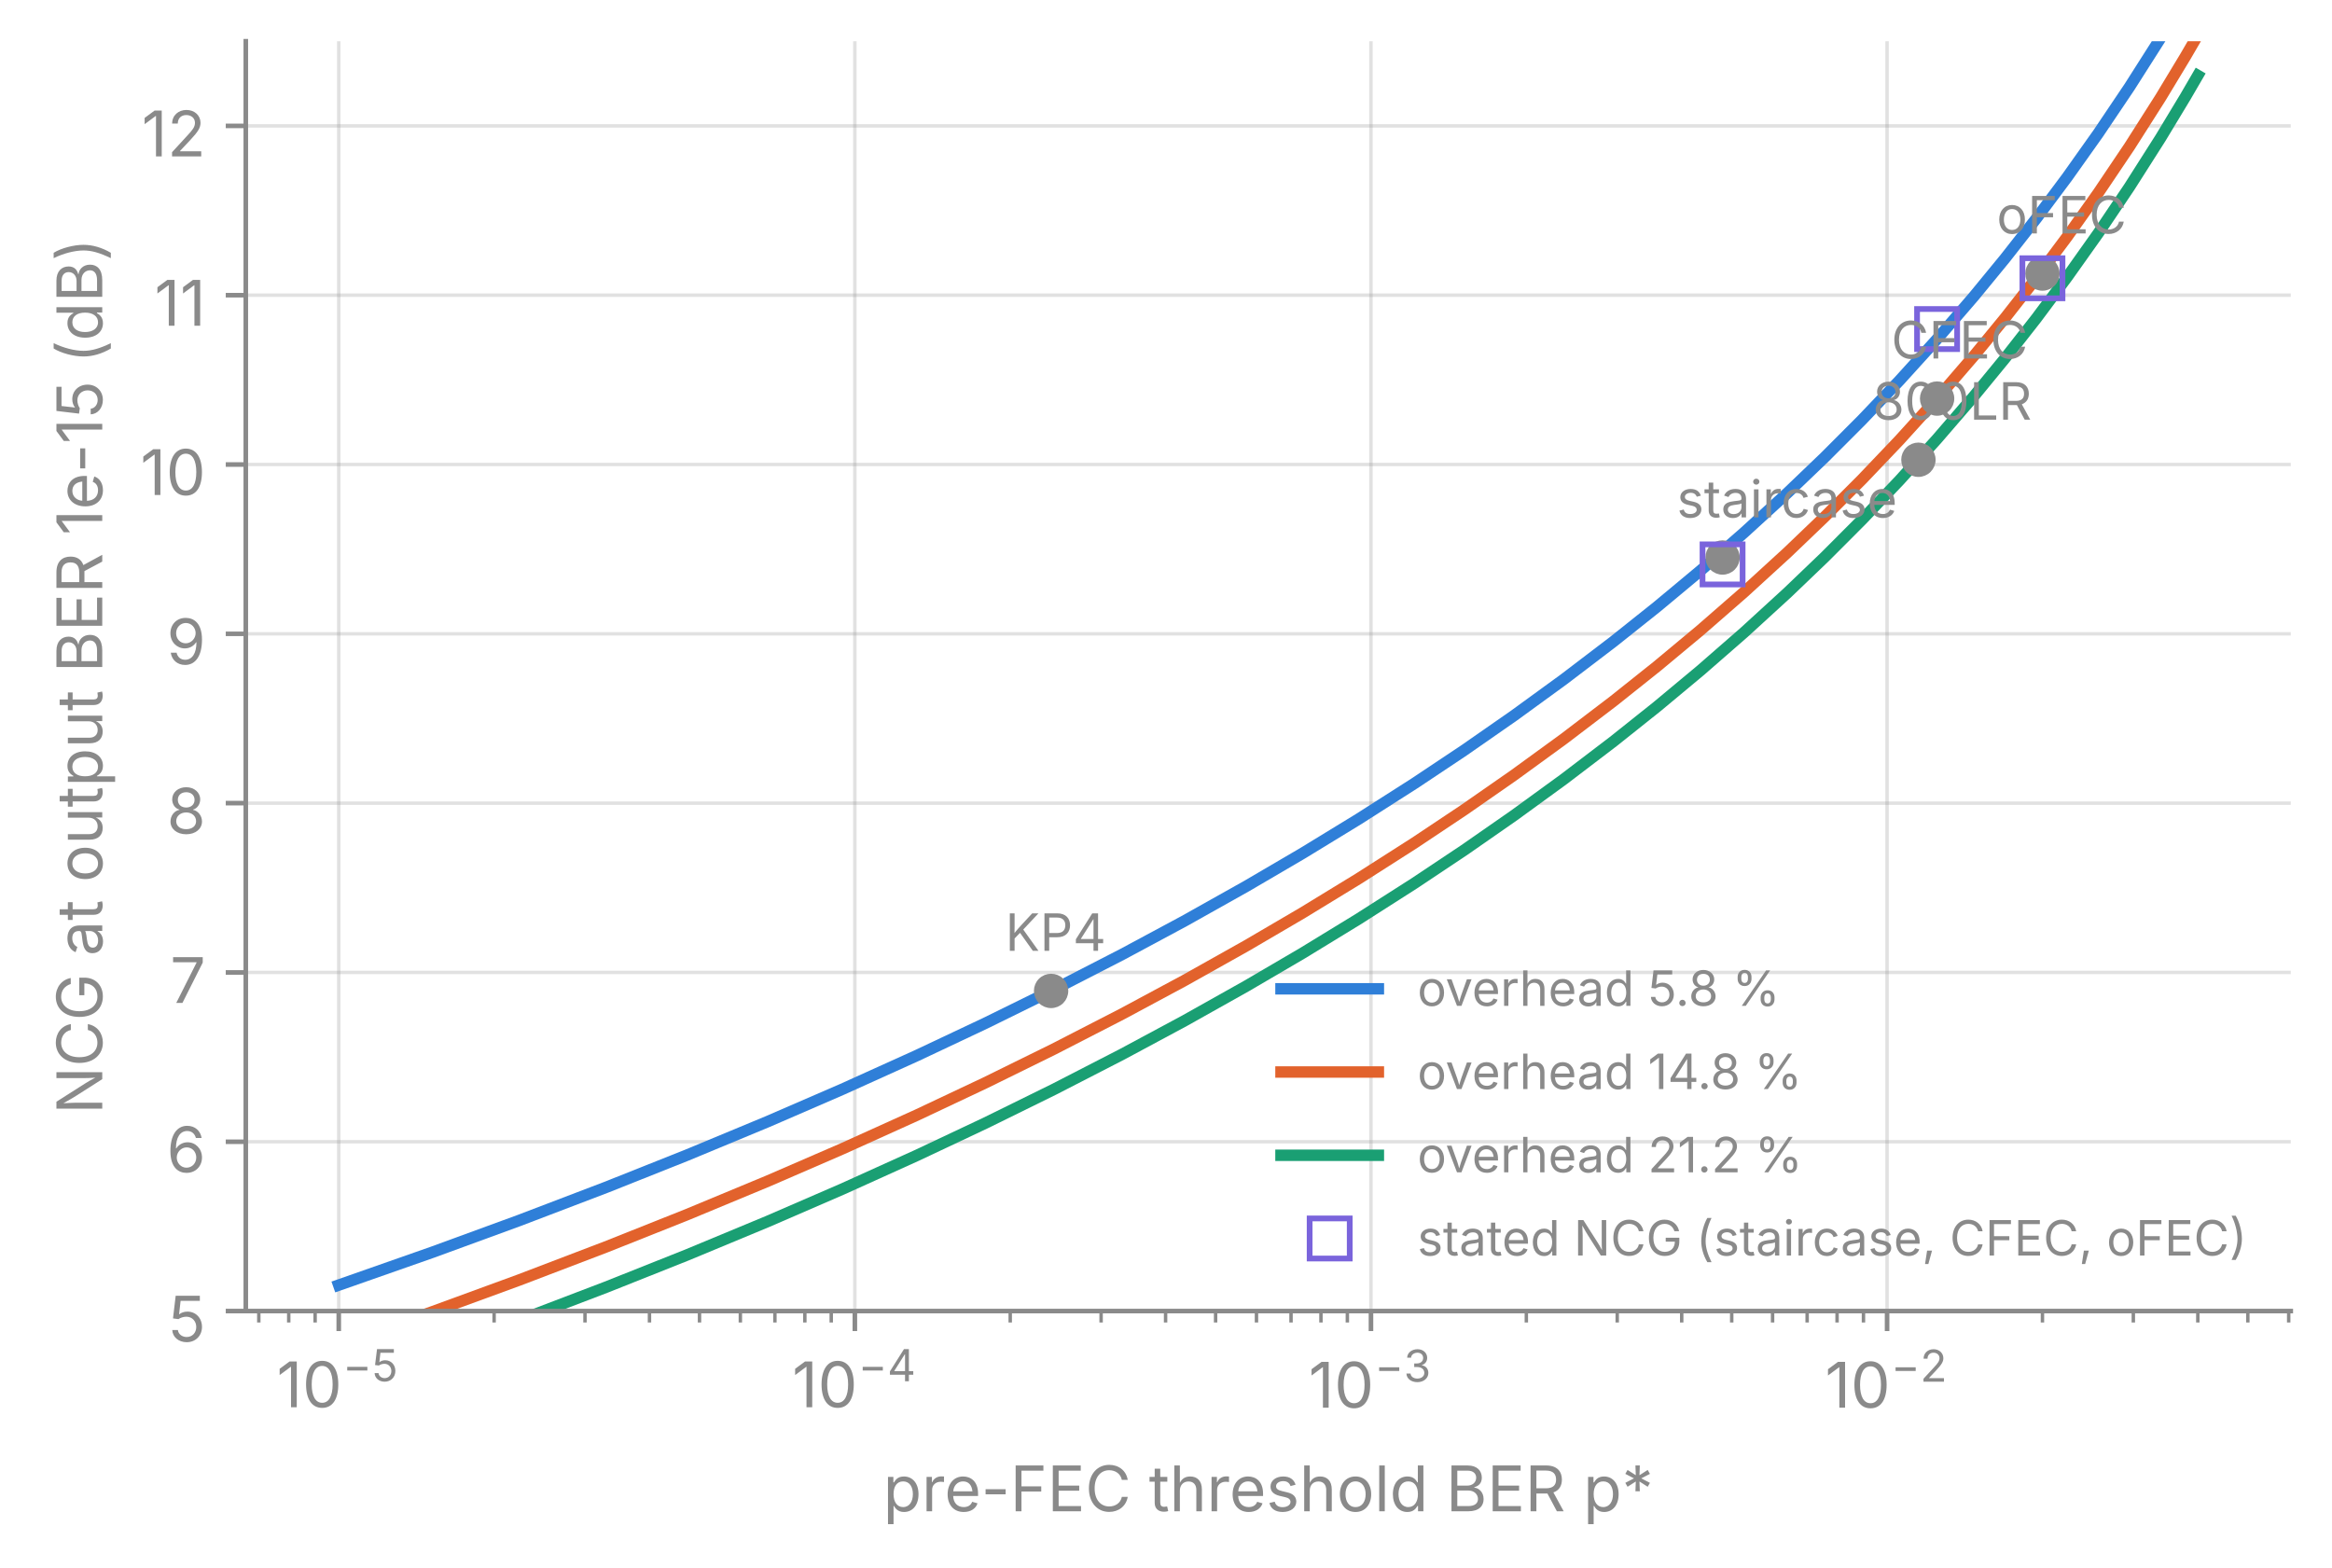
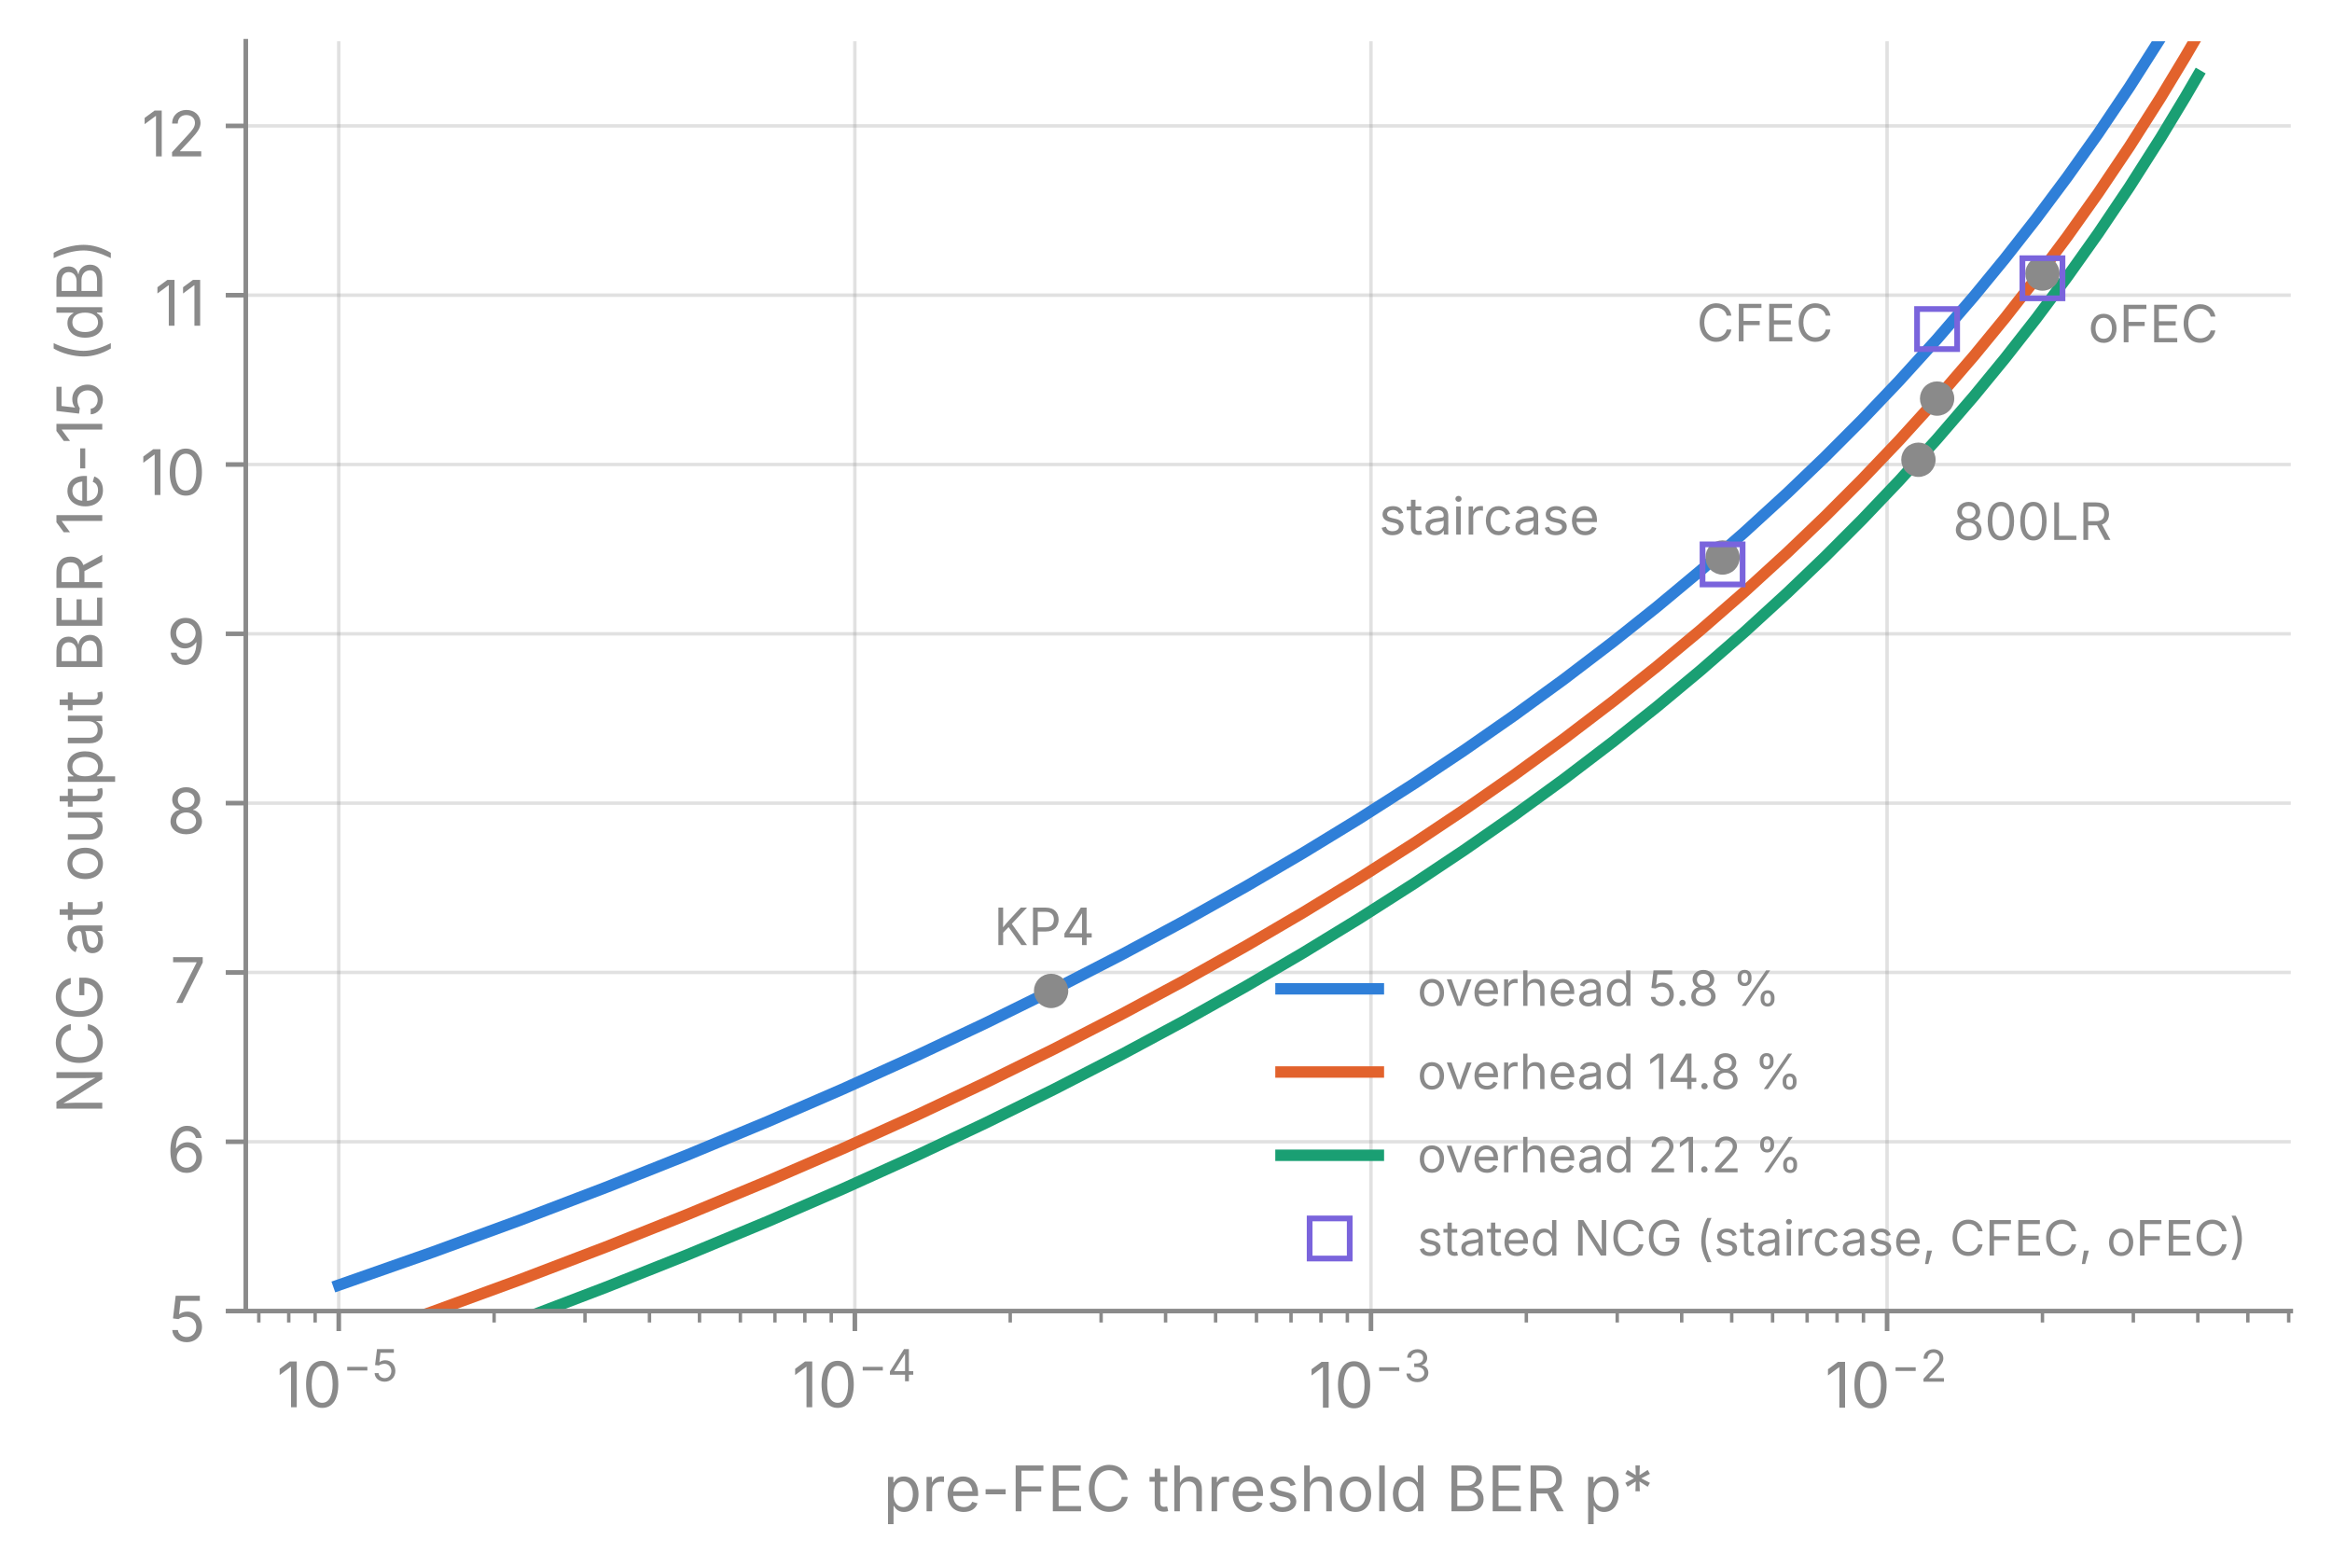
<svg xmlns="http://www.w3.org/2000/svg" xmlns:xlink="http://www.w3.org/1999/xlink" width="407.244pt" height="273.779pt" viewBox="0 0 407.244 273.779" version="1.1">
  <defs>
    <style type="text/css">*{stroke-linejoin: round; stroke-linecap: butt}</style>
  </defs>
  <g id="figure_1">
    <g id="patch_1">
      <path d="M -0 273.779  L 407.244 273.779  L 407.244 0  L -0 0  L -0 273.779  z " style="fill: none" />
    </g>
    <g id="axes_1">
      <g id="patch_2">
        <path d="M 42.924 228.96  L 400.044 228.96  L 400.044 7.2  L 42.924 7.2  L 42.924 228.96  z " style="fill: none" />
      </g>
      <g id="matplotlib.axis_1">
        <g id="xtick_1">
          <g id="line2d_1">
            <path d="M 59.157 228.96  L 59.157 7.2  " clip-path="url(#p0336e1e710)" style="fill: none; stroke: #8a8a8a; stroke-opacity: 0.25; stroke-width: 0.6; stroke-linecap: square" />
          </g>
          <g id="line2d_2">
            <defs>
              <path id="m2c8f518144" d="M 0 0  L 0 3.5  " style="stroke: #8a8a8a; stroke-width: 0.8" />
            </defs>
            <g>
              <use xlink:href="#m2c8f518144" x="59.157" y="228.96" style="fill: #8a8a8a; stroke: #8a8a8a; stroke-width: 0.8" />
            </g>
          </g>
          <g id="text_1">
            <g style="fill: #8a8a8a" transform="translate(48.32152 246.6163)">
              <text>
                <tspan x="0" y="-0.857" style="font-size: 11px; font-family: 'Inter'; fill: #8a8a8a">1</tspan>
                <tspan x="4.474" y="-0.857" style="font-size: 11px; font-family: 'Inter'; fill: #8a8a8a">0</tspan>
                <tspan x="11.519" y="-5.4" style="font-size: 7.7px; font-family: 'Inter'; fill: #8a8a8a">−</tspan>
                <tspan x="16.613" y="-5.4" style="font-size: 7.7px; font-family: 'Inter'; fill: #8a8a8a">5</tspan>
              </text>
            </g>
          </g>
        </g>
        <g id="xtick_2">
          <g id="line2d_3">
            <path d="M 149.287 228.96  L 149.287 7.2  " clip-path="url(#p0336e1e710)" style="fill: none; stroke: #8a8a8a; stroke-opacity: 0.25; stroke-width: 0.6; stroke-linecap: square" />
          </g>
          <g id="line2d_4">
            <g>
              <use xlink:href="#m2c8f518144" x="149.287" y="228.96" style="fill: #8a8a8a; stroke: #8a8a8a; stroke-width: 0.8" />
            </g>
          </g>
          <g id="text_2">
            <g style="fill: #8a8a8a" transform="translate(138.3418 246.6163)">
              <text>
                <tspan x="0" y="-0.857" style="font-size: 11px; font-family: 'Inter'; fill: #8a8a8a">1</tspan>
                <tspan x="4.474" y="-0.857" style="font-size: 11px; font-family: 'Inter'; fill: #8a8a8a">0</tspan>
                <tspan x="11.519" y="-5.4" style="font-size: 7.7px; font-family: 'Inter'; fill: #8a8a8a">−</tspan>
                <tspan x="16.613" y="-5.4" style="font-size: 7.7px; font-family: 'Inter'; fill: #8a8a8a">4</tspan>
              </text>
            </g>
          </g>
        </g>
        <g id="xtick_3">
          <g id="line2d_5">
            <path d="M 239.417 228.96  L 239.417 7.2  " clip-path="url(#p0336e1e710)" style="fill: none; stroke: #8a8a8a; stroke-opacity: 0.25; stroke-width: 0.6; stroke-linecap: square" />
          </g>
          <g id="line2d_6">
            <g>
              <use xlink:href="#m2c8f518144" x="239.417" y="228.96" style="fill: #8a8a8a; stroke: #8a8a8a; stroke-width: 0.8" />
            </g>
          </g>
          <g id="text_3">
            <g style="fill: #8a8a8a" transform="translate(228.527 246.6163)">
              <text>
                <tspan x="0" y="-0.78" style="font-size: 11px; font-family: 'Inter'; fill: #8a8a8a">1</tspan>
                <tspan x="4.474" y="-0.78" style="font-size: 11px; font-family: 'Inter'; fill: #8a8a8a">0</tspan>
                <tspan x="11.519" y="-5.323" style="font-size: 7.7px; font-family: 'Inter'; fill: #8a8a8a">−</tspan>
                <tspan x="16.613" y="-5.323" style="font-size: 7.7px; font-family: 'Inter'; fill: #8a8a8a">3</tspan>
              </text>
            </g>
          </g>
        </g>
        <g id="xtick_4">
          <g id="line2d_7">
            <path d="M 329.547 228.96  L 329.547 7.2  " clip-path="url(#p0336e1e710)" style="fill: none; stroke: #8a8a8a; stroke-opacity: 0.25; stroke-width: 0.6; stroke-linecap: square" />
          </g>
          <g id="line2d_8">
            <g>
              <use xlink:href="#m2c8f518144" x="329.547" y="228.96" style="fill: #8a8a8a; stroke: #8a8a8a; stroke-width: 0.8" />
            </g>
          </g>
          <g id="text_4">
            <g style="fill: #8a8a8a" transform="translate(318.7122 246.6163)">
              <text>
                <tspan x="0" y="-0.78" style="font-size: 11px; font-family: 'Inter'; fill: #8a8a8a">1</tspan>
                <tspan x="4.474" y="-0.78" style="font-size: 11px; font-family: 'Inter'; fill: #8a8a8a">0</tspan>
                <tspan x="11.519" y="-5.323" style="font-size: 7.7px; font-family: 'Inter'; fill: #8a8a8a">−</tspan>
                <tspan x="16.613" y="-5.323" style="font-size: 7.7px; font-family: 'Inter'; fill: #8a8a8a">2</tspan>
              </text>
            </g>
          </g>
        </g>
        <g id="xtick_5">
          <g id="line2d_9">
            <defs>
              <path id="mffc89422f2" d="M 0 0  L 0 2  " style="stroke: #8a8a8a; stroke-width: 0.6" />
            </defs>
            <g>
              <use xlink:href="#mffc89422f2" x="45.195" y="228.96" style="fill: #8a8a8a; stroke: #8a8a8a; stroke-width: 0.6" />
            </g>
          </g>
        </g>
        <g id="xtick_6">
          <g id="line2d_10">
            <g>
              <use xlink:href="#mffc89422f2" x="50.422" y="228.96" style="fill: #8a8a8a; stroke: #8a8a8a; stroke-width: 0.6" />
            </g>
          </g>
        </g>
        <g id="xtick_7">
          <g id="line2d_11">
            <g>
              <use xlink:href="#mffc89422f2" x="55.032" y="228.96" style="fill: #8a8a8a; stroke: #8a8a8a; stroke-width: 0.6" />
            </g>
          </g>
        </g>
        <g id="xtick_8">
          <g id="line2d_12">
            <g>
              <use xlink:href="#mffc89422f2" x="86.288" y="228.96" style="fill: #8a8a8a; stroke: #8a8a8a; stroke-width: 0.6" />
            </g>
          </g>
        </g>
        <g id="xtick_9">
          <g id="line2d_13">
            <g>
              <use xlink:href="#mffc89422f2" x="102.16" y="228.96" style="fill: #8a8a8a; stroke: #8a8a8a; stroke-width: 0.6" />
            </g>
          </g>
        </g>
        <g id="xtick_10">
          <g id="line2d_14">
            <g>
              <use xlink:href="#mffc89422f2" x="113.42" y="228.96" style="fill: #8a8a8a; stroke: #8a8a8a; stroke-width: 0.6" />
            </g>
          </g>
        </g>
        <g id="xtick_11">
          <g id="line2d_15">
            <g>
              <use xlink:href="#mffc89422f2" x="122.155" y="228.96" style="fill: #8a8a8a; stroke: #8a8a8a; stroke-width: 0.6" />
            </g>
          </g>
        </g>
        <g id="xtick_12">
          <g id="line2d_16">
            <g>
              <use xlink:href="#mffc89422f2" x="129.291" y="228.96" style="fill: #8a8a8a; stroke: #8a8a8a; stroke-width: 0.6" />
            </g>
          </g>
        </g>
        <g id="xtick_13">
          <g id="line2d_17">
            <g>
              <use xlink:href="#mffc89422f2" x="135.325" y="228.96" style="fill: #8a8a8a; stroke: #8a8a8a; stroke-width: 0.6" />
            </g>
          </g>
        </g>
        <g id="xtick_14">
          <g id="line2d_18">
            <g>
              <use xlink:href="#mffc89422f2" x="140.552" y="228.96" style="fill: #8a8a8a; stroke: #8a8a8a; stroke-width: 0.6" />
            </g>
          </g>
        </g>
        <g id="xtick_15">
          <g id="line2d_19">
            <g>
              <use xlink:href="#mffc89422f2" x="145.163" y="228.96" style="fill: #8a8a8a; stroke: #8a8a8a; stroke-width: 0.6" />
            </g>
          </g>
        </g>
        <g id="xtick_16">
          <g id="line2d_20">
            <g>
              <use xlink:href="#mffc89422f2" x="176.419" y="228.96" style="fill: #8a8a8a; stroke: #8a8a8a; stroke-width: 0.6" />
            </g>
          </g>
        </g>
        <g id="xtick_17">
          <g id="line2d_21">
            <g>
              <use xlink:href="#mffc89422f2" x="192.29" y="228.96" style="fill: #8a8a8a; stroke: #8a8a8a; stroke-width: 0.6" />
            </g>
          </g>
        </g>
        <g id="xtick_18">
          <g id="line2d_22">
            <g>
              <use xlink:href="#mffc89422f2" x="203.551" y="228.96" style="fill: #8a8a8a; stroke: #8a8a8a; stroke-width: 0.6" />
            </g>
          </g>
        </g>
        <g id="xtick_19">
          <g id="line2d_23">
            <g>
              <use xlink:href="#mffc89422f2" x="212.285" y="228.96" style="fill: #8a8a8a; stroke: #8a8a8a; stroke-width: 0.6" />
            </g>
          </g>
        </g>
        <g id="xtick_20">
          <g id="line2d_24">
            <g>
              <use xlink:href="#mffc89422f2" x="219.422" y="228.96" style="fill: #8a8a8a; stroke: #8a8a8a; stroke-width: 0.6" />
            </g>
          </g>
        </g>
        <g id="xtick_21">
          <g id="line2d_25">
            <g>
              <use xlink:href="#mffc89422f2" x="225.456" y="228.96" style="fill: #8a8a8a; stroke: #8a8a8a; stroke-width: 0.6" />
            </g>
          </g>
        </g>
        <g id="xtick_22">
          <g id="line2d_26">
            <g>
              <use xlink:href="#mffc89422f2" x="230.682" y="228.96" style="fill: #8a8a8a; stroke: #8a8a8a; stroke-width: 0.6" />
            </g>
          </g>
        </g>
        <g id="xtick_23">
          <g id="line2d_27">
            <g>
              <use xlink:href="#mffc89422f2" x="235.293" y="228.96" style="fill: #8a8a8a; stroke: #8a8a8a; stroke-width: 0.6" />
            </g>
          </g>
        </g>
        <g id="xtick_24">
          <g id="line2d_28">
            <g>
              <use xlink:href="#mffc89422f2" x="266.549" y="228.96" style="fill: #8a8a8a; stroke: #8a8a8a; stroke-width: 0.6" />
            </g>
          </g>
        </g>
        <g id="xtick_25">
          <g id="line2d_29">
            <g>
              <use xlink:href="#mffc89422f2" x="282.42" y="228.96" style="fill: #8a8a8a; stroke: #8a8a8a; stroke-width: 0.6" />
            </g>
          </g>
        </g>
        <g id="xtick_26">
          <g id="line2d_30">
            <g>
              <use xlink:href="#mffc89422f2" x="293.681" y="228.96" style="fill: #8a8a8a; stroke: #8a8a8a; stroke-width: 0.6" />
            </g>
          </g>
        </g>
        <g id="xtick_27">
          <g id="line2d_31">
            <g>
              <use xlink:href="#mffc89422f2" x="302.415" y="228.96" style="fill: #8a8a8a; stroke: #8a8a8a; stroke-width: 0.6" />
            </g>
          </g>
        </g>
        <g id="xtick_28">
          <g id="line2d_32">
            <g>
              <use xlink:href="#mffc89422f2" x="309.552" y="228.96" style="fill: #8a8a8a; stroke: #8a8a8a; stroke-width: 0.6" />
            </g>
          </g>
        </g>
        <g id="xtick_29">
          <g id="line2d_33">
            <g>
              <use xlink:href="#mffc89422f2" x="315.586" y="228.96" style="fill: #8a8a8a; stroke: #8a8a8a; stroke-width: 0.6" />
            </g>
          </g>
        </g>
        <g id="xtick_30">
          <g id="line2d_34">
            <g>
              <use xlink:href="#mffc89422f2" x="320.813" y="228.96" style="fill: #8a8a8a; stroke: #8a8a8a; stroke-width: 0.6" />
            </g>
          </g>
        </g>
        <g id="xtick_31">
          <g id="line2d_35">
            <g>
              <use xlink:href="#mffc89422f2" x="325.423" y="228.96" style="fill: #8a8a8a; stroke: #8a8a8a; stroke-width: 0.6" />
            </g>
          </g>
        </g>
        <g id="xtick_32">
          <g id="line2d_36">
            <g>
              <use xlink:href="#mffc89422f2" x="356.679" y="228.96" style="fill: #8a8a8a; stroke: #8a8a8a; stroke-width: 0.6" />
            </g>
          </g>
        </g>
        <g id="xtick_33">
          <g id="line2d_37">
            <g>
              <use xlink:href="#mffc89422f2" x="372.55" y="228.96" style="fill: #8a8a8a; stroke: #8a8a8a; stroke-width: 0.6" />
            </g>
          </g>
        </g>
        <g id="xtick_34">
          <g id="line2d_38">
            <g>
              <use xlink:href="#mffc89422f2" x="383.811" y="228.96" style="fill: #8a8a8a; stroke: #8a8a8a; stroke-width: 0.6" />
            </g>
          </g>
        </g>
        <g id="xtick_35">
          <g id="line2d_39">
            <g>
              <use xlink:href="#mffc89422f2" x="392.546" y="228.96" style="fill: #8a8a8a; stroke: #8a8a8a; stroke-width: 0.6" />
            </g>
          </g>
        </g>
        <g id="xtick_36">
          <g id="line2d_40">
            <g>
              <use xlink:href="#mffc89422f2" x="399.682" y="228.96" style="fill: #8a8a8a; stroke: #8a8a8a; stroke-width: 0.6" />
            </g>
          </g>
        </g>
        <g id="text_5">
          <text style="font-size: 11px; font-family: 'Inter', 'DejaVu Sans', 'Bitstream Vera Sans', 'Computer Modern Sans Serif', 'Lucida Grande', 'Verdana', 'Geneva', 'Lucid', 'Arial', 'Helvetica', 'Avant Garde', sans-serif; text-anchor: middle; fill: #8a8a8a" x="221.484" y="263.926" transform="rotate(-0 221.4838 263.9258)">pre-FEC threshold BER p*</text>
        </g>
      </g>
      <g id="matplotlib.axis_2">
        <g id="ytick_1">
          <g id="line2d_41">
            <path d="M 42.924 228.96  L 400.044 228.96  " clip-path="url(#p0336e1e710)" style="fill: none; stroke: #8a8a8a; stroke-opacity: 0.25; stroke-width: 0.6; stroke-linecap: square" />
          </g>
          <g id="line2d_42">
            <defs>
              <path id="m47159955ab" d="M 0 0  L -3.5 0  " style="stroke: #8a8a8a; stroke-width: 0.8" />
            </defs>
            <g>
              <use xlink:href="#m47159955ab" x="42.924" y="228.96" style="fill: #8a8a8a; stroke: #8a8a8a; stroke-width: 0.8" />
            </g>
          </g>
          <g id="text_6">
            <text style="font-size: 11px; font-family: 'Inter', 'DejaVu Sans', 'Bitstream Vera Sans', 'Computer Modern Sans Serif', 'Lucida Grande', 'Verdana', 'Geneva', 'Lucid', 'Arial', 'Helvetica', 'Avant Garde', sans-serif; text-anchor: end; fill: #8a8a8a" x="35.924" y="234.288" transform="rotate(-0 35.92379 234.2881)">5</text>
          </g>
        </g>
        <g id="ytick_2">
          <g id="line2d_43">
            <path d="M 42.924 199.392  L 400.044 199.392  " clip-path="url(#p0336e1e710)" style="fill: none; stroke: #8a8a8a; stroke-opacity: 0.25; stroke-width: 0.6; stroke-linecap: square" />
          </g>
          <g id="line2d_44">
            <g>
              <use xlink:href="#m47159955ab" x="42.924" y="199.392" style="fill: #8a8a8a; stroke: #8a8a8a; stroke-width: 0.8" />
            </g>
          </g>
          <g id="text_7">
            <text style="font-size: 11px; font-family: 'Inter', 'DejaVu Sans', 'Bitstream Vera Sans', 'Computer Modern Sans Serif', 'Lucida Grande', 'Verdana', 'Geneva', 'Lucid', 'Arial', 'Helvetica', 'Avant Garde', sans-serif; text-anchor: end; fill: #8a8a8a" x="35.924" y="204.72" transform="rotate(-0 35.92379 204.7201)">6</text>
          </g>
        </g>
        <g id="ytick_3">
          <g id="line2d_45">
            <path d="M 42.924 169.824  L 400.044 169.824  " clip-path="url(#p0336e1e710)" style="fill: none; stroke: #8a8a8a; stroke-opacity: 0.25; stroke-width: 0.6; stroke-linecap: square" />
          </g>
          <g id="line2d_46">
            <g>
              <use xlink:href="#m47159955ab" x="42.924" y="169.824" style="fill: #8a8a8a; stroke: #8a8a8a; stroke-width: 0.8" />
            </g>
          </g>
          <g id="text_8">
            <text style="font-size: 11px; font-family: 'Inter', 'DejaVu Sans', 'Bitstream Vera Sans', 'Computer Modern Sans Serif', 'Lucida Grande', 'Verdana', 'Geneva', 'Lucid', 'Arial', 'Helvetica', 'Avant Garde', sans-serif; text-anchor: end; fill: #8a8a8a" x="35.924" y="175.152" transform="rotate(-0 35.92379 175.1521)">7</text>
          </g>
        </g>
        <g id="ytick_4">
          <g id="line2d_47">
            <path d="M 42.924 140.256  L 400.044 140.256  " clip-path="url(#p0336e1e710)" style="fill: none; stroke: #8a8a8a; stroke-opacity: 0.25; stroke-width: 0.6; stroke-linecap: square" />
          </g>
          <g id="line2d_48">
            <g>
              <use xlink:href="#m47159955ab" x="42.924" y="140.256" style="fill: #8a8a8a; stroke: #8a8a8a; stroke-width: 0.8" />
            </g>
          </g>
          <g id="text_9">
            <text style="font-size: 11px; font-family: 'Inter', 'DejaVu Sans', 'Bitstream Vera Sans', 'Computer Modern Sans Serif', 'Lucida Grande', 'Verdana', 'Geneva', 'Lucid', 'Arial', 'Helvetica', 'Avant Garde', sans-serif; text-anchor: end; fill: #8a8a8a" x="35.924" y="145.584" transform="rotate(-0 35.92379 145.5841)">8</text>
          </g>
        </g>
        <g id="ytick_5">
          <g id="line2d_49">
            <path d="M 42.924 110.688  L 400.044 110.688  " clip-path="url(#p0336e1e710)" style="fill: none; stroke: #8a8a8a; stroke-opacity: 0.25; stroke-width: 0.6; stroke-linecap: square" />
          </g>
          <g id="line2d_50">
            <g>
              <use xlink:href="#m47159955ab" x="42.924" y="110.688" style="fill: #8a8a8a; stroke: #8a8a8a; stroke-width: 0.8" />
            </g>
          </g>
          <g id="text_10">
            <text style="font-size: 11px; font-family: 'Inter', 'DejaVu Sans', 'Bitstream Vera Sans', 'Computer Modern Sans Serif', 'Lucida Grande', 'Verdana', 'Geneva', 'Lucid', 'Arial', 'Helvetica', 'Avant Garde', sans-serif; text-anchor: end; fill: #8a8a8a" x="35.924" y="116.016" transform="rotate(-0 35.92379 116.0161)">9</text>
          </g>
        </g>
        <g id="ytick_6">
          <g id="line2d_51">
            <path d="M 42.924 81.12  L 400.044 81.12  " clip-path="url(#p0336e1e710)" style="fill: none; stroke: #8a8a8a; stroke-opacity: 0.25; stroke-width: 0.6; stroke-linecap: square" />
          </g>
          <g id="line2d_52">
            <g>
              <use xlink:href="#m47159955ab" x="42.924" y="81.12" style="fill: #8a8a8a; stroke: #8a8a8a; stroke-width: 0.8" />
            </g>
          </g>
          <g id="text_11">
            <text style="font-size: 11px; font-family: 'Inter', 'DejaVu Sans', 'Bitstream Vera Sans', 'Computer Modern Sans Serif', 'Lucida Grande', 'Verdana', 'Geneva', 'Lucid', 'Arial', 'Helvetica', 'Avant Garde', sans-serif; text-anchor: end; fill: #8a8a8a" x="35.924" y="86.448" transform="rotate(-0 35.92379 86.44813)">10</text>
          </g>
        </g>
        <g id="ytick_7">
          <g id="line2d_53">
            <path d="M 42.924 51.552  L 400.044 51.552  " clip-path="url(#p0336e1e710)" style="fill: none; stroke: #8a8a8a; stroke-opacity: 0.25; stroke-width: 0.6; stroke-linecap: square" />
          </g>
          <g id="line2d_54">
            <g>
              <use xlink:href="#m47159955ab" x="42.924" y="51.552" style="fill: #8a8a8a; stroke: #8a8a8a; stroke-width: 0.8" />
            </g>
          </g>
          <g id="text_12">
            <text style="font-size: 11px; font-family: 'Inter', 'DejaVu Sans', 'Bitstream Vera Sans', 'Computer Modern Sans Serif', 'Lucida Grande', 'Verdana', 'Geneva', 'Lucid', 'Arial', 'Helvetica', 'Avant Garde', sans-serif; text-anchor: end; fill: #8a8a8a" x="35.924" y="56.88" transform="rotate(-0 35.92379 56.88012)">11</text>
          </g>
        </g>
        <g id="ytick_8">
          <g id="line2d_55">
            <path d="M 42.924 21.984  L 400.044 21.984  " clip-path="url(#p0336e1e710)" style="fill: none; stroke: #8a8a8a; stroke-opacity: 0.25; stroke-width: 0.6; stroke-linecap: square" />
          </g>
          <g id="line2d_56">
            <g>
              <use xlink:href="#m47159955ab" x="42.924" y="21.984" style="fill: #8a8a8a; stroke: #8a8a8a; stroke-width: 0.8" />
            </g>
          </g>
          <g id="text_13">
            <text style="font-size: 11px; font-family: 'Inter', 'DejaVu Sans', 'Bitstream Vera Sans', 'Computer Modern Sans Serif', 'Lucida Grande', 'Verdana', 'Geneva', 'Lucid', 'Arial', 'Helvetica', 'Avant Garde', sans-serif; text-anchor: end; fill: #8a8a8a" x="35.924" y="27.312" transform="rotate(-0 35.92379 27.31213)">12</text>
          </g>
        </g>
        <g id="text_14">
          <text style="font-size: 11px; font-family: 'Inter', 'DejaVu Sans', 'Bitstream Vera Sans', 'Computer Modern Sans Serif', 'Lucida Grande', 'Verdana', 'Geneva', 'Lucid', 'Arial', 'Helvetica', 'Avant Garde', sans-serif; text-anchor: middle; fill: #8a8a8a" x="17.856" y="118.08" transform="rotate(-90 17.85625 118.08)">NCG at output BER 1e-15 (dB)</text>
        </g>
      </g>
      <g id="line2d_57">
        <path d="M 59.157 224.425  L 75.444 218.711  L 90.645 213.149  L 105.846 207.349  L 119.961 201.729  L 134.077 195.866  L 147.106 190.22  L 160.136 184.328  L 172.08 178.693  L 184.024 172.816  L 195.967 166.675  L 206.825 160.842  L 217.683 154.751  L 227.456 149.028  L 237.228 143.058  L 247 136.818  L 255.687 131.026  L 264.373 124.981  L 273.059 118.663  L 281.746 112.046  L 289.346 105.989  L 296.947 99.659  L 304.548 93.032  L 312.148 86.08  L 318.663 79.838  L 325.178 73.311  L 331.693 66.471  L 338.207 59.29  L 344.722 51.734  L 350.151 45.121  L 355.58 38.194  L 361.009 30.922  L 366.438 23.272  L 371.867 15.204  L 377.296 6.672  L 381.919 -1  L 381.919 -1  " clip-path="url(#p0336e1e710)" style="fill: none; stroke: #2f7fd8; stroke-width: 2; stroke-linecap: square" />
      </g>
      <g id="line2d_58">
        <path d="M 59.157 234.824  L 75.444 229.11  L 90.645 223.548  L 105.846 217.747  L 119.961 212.128  L 134.077 206.265  L 147.106 200.619  L 160.136 194.727  L 172.08 189.092  L 184.024 183.215  L 195.967 177.074  L 206.825 171.241  L 217.683 165.15  L 227.456 159.427  L 237.228 153.457  L 247 147.217  L 255.687 141.424  L 264.373 135.38  L 273.059 129.062  L 281.746 122.445  L 289.346 116.388  L 296.947 110.058  L 304.548 103.431  L 312.148 96.479  L 318.663 90.237  L 325.178 83.709  L 331.693 76.87  L 338.207 69.689  L 344.722 62.133  L 350.151 55.52  L 355.58 48.593  L 361.009 41.321  L 366.438 33.671  L 371.867 25.603  L 377.296 17.071  L 381.639 9.877  L 383.811 6.146  L 383.811 6.146  " clip-path="url(#p0336e1e710)" style="fill: none; stroke: #e2622c; stroke-width: 2; stroke-linecap: square" />
      </g>
      <g id="line2d_59">
        <path d="M 59.157 241.864  L 75.444 236.15  L 90.645 230.588  L 105.846 224.787  L 119.961 219.168  L 134.077 213.305  L 147.106 207.658  L 160.136 201.766  L 172.08 196.132  L 184.024 190.255  L 195.967 184.113  L 206.825 178.281  L 217.683 172.189  L 227.456 166.467  L 237.228 160.496  L 247 154.256  L 255.687 148.464  L 264.373 142.42  L 273.059 136.102  L 281.746 129.485  L 289.346 123.428  L 296.947 117.098  L 304.548 110.471  L 312.148 103.519  L 318.663 97.277  L 325.178 90.749  L 331.693 83.91  L 338.207 76.729  L 344.722 69.172  L 350.151 62.56  L 355.58 55.633  L 361.009 48.361  L 366.438 40.711  L 371.867 32.643  L 377.296 24.111  L 381.639 16.916  L 383.811 13.185  L 383.811 13.185  " clip-path="url(#p0336e1e710)" style="fill: none; stroke: #1a9f73; stroke-width: 2; stroke-linecap: square" />
      </g>
      <g id="line2d_60">
        <defs>
          <path id="m2f0d18133b" d="M 0 2.5  C 0.663 2.5 1.299 2.237 1.768 1.768  C 2.237 1.299 2.5 0.663 2.5 0  C 2.5 -0.663 2.237 -1.299 1.768 -1.768  C 1.299 -2.237 0.663 -2.5 0 -2.5  C -0.663 -2.5 -1.299 -2.237 -1.768 -1.768  C -2.237 -1.299 -2.5 -0.663 -2.5 0  C -2.5 0.663 -2.237 1.299 -1.768 1.768  C -1.299 2.237 -0.663 2.5 0 2.5  z " style="stroke: #8a8a8a" />
        </defs>
        <g clip-path="url(#p0336e1e710)">
          <use xlink:href="#m2f0d18133b" x="183.555" y="173.051" style="fill: #8a8a8a; stroke: #8a8a8a" />
        </g>
      </g>
      <g id="line2d_61">
        <g clip-path="url(#p0336e1e710)">
          <use xlink:href="#m2f0d18133b" x="300.817" y="97.36" style="fill: #8a8a8a; stroke: #8a8a8a" />
        </g>
      </g>
      <g id="line2d_62">
        <g clip-path="url(#p0336e1e710)">
          <use xlink:href="#m2f0d18133b" x="338.282" y="69.605" style="fill: #8a8a8a; stroke: #8a8a8a" />
        </g>
      </g>
      <g id="line2d_63">
        <g clip-path="url(#p0336e1e710)">
          <use xlink:href="#m2f0d18133b" x="356.679" y="47.771" style="fill: #8a8a8a; stroke: #8a8a8a" />
        </g>
      </g>
      <g id="line2d_64">
        <g clip-path="url(#p0336e1e710)">
          <use xlink:href="#m2f0d18133b" x="335.018" y="80.289" style="fill: #8a8a8a; stroke: #8a8a8a" />
        </g>
      </g>
      <g id="line2d_65">
        <defs>
          <path id="m03b98deee5" d="M -3.5 3.5  L 3.5 3.5  L 3.5 -3.5  L -3.5 -3.5  z " style="stroke: #7a64dc; stroke-linejoin: miter" />
        </defs>
        <g clip-path="url(#p0336e1e710)">
          <use xlink:href="#m03b98deee5" x="300.817" y="98.565" style="fill-opacity: 0; stroke: #7a64dc; stroke-linejoin: miter" />
        </g>
      </g>
      <g id="line2d_66">
        <g clip-path="url(#p0336e1e710)">
          <use xlink:href="#m03b98deee5" x="338.282" y="57.466" style="fill-opacity: 0; stroke: #7a64dc; stroke-linejoin: miter" />
        </g>
      </g>
      <g id="line2d_67">
        <g clip-path="url(#p0336e1e710)">
          <use xlink:href="#m03b98deee5" x="356.679" y="48.595" style="fill-opacity: 0; stroke: #7a64dc; stroke-linejoin: miter" />
        </g>
      </g>
      <g id="patch_3">
        <path d="M 42.924 228.96  L 42.924 7.2  " style="fill: none; stroke: #8a8a8a; stroke-width: 0.8; stroke-linejoin: miter; stroke-linecap: square" />
      </g>
      <g id="patch_4">
        <path d="M 42.924 228.96  L 400.044 228.96  " style="fill: none; stroke: #8a8a8a; stroke-width: 0.8; stroke-linejoin: miter; stroke-linecap: square" />
      </g>
      <g id="text_15">
-         <text style="font-size: 9px; font-family: 'Inter', 'DejaVu Sans', 'Bitstream Vera Sans', 'Computer Modern Sans Serif', 'Lucida Grande', 'Verdana', 'Geneva', 'Lucid', 'Arial', 'Helvetica', 'Avant Garde', sans-serif; text-anchor: start; fill: #8a8a8a" x="175.555" y="166.051" transform="rotate(-0 175.5553 166.0515)">KP4</text>
+         <text style="font-size: 9px; font-family: 'Inter', 'DejaVu Sans', 'Bitstream Vera Sans', 'Computer Modern Sans Serif', 'Lucida Grande', 'Verdana', 'Geneva', 'Lucid', 'Arial', 'Helvetica', 'Avant Garde', sans-serif; text-anchor: start; fill: #8a8a8a" x="173.555" y="165.051" transform="rotate(-0 173.5553 165.0515)">KP4</text>
      </g>
      <g id="text_16">
-         <text style="font-size: 9px; font-family: 'Inter', 'DejaVu Sans', 'Bitstream Vera Sans', 'Computer Modern Sans Serif', 'Lucida Grande', 'Verdana', 'Geneva', 'Lucid', 'Arial', 'Helvetica', 'Avant Garde', sans-serif; text-anchor: start; fill: #8a8a8a" x="292.817" y="90.36" transform="rotate(-0 292.8174 90.36013)">staircase</text>
+         <text style="font-size: 9px; font-family: 'Inter', 'DejaVu Sans', 'Bitstream Vera Sans', 'Computer Modern Sans Serif', 'Lucida Grande', 'Verdana', 'Geneva', 'Lucid', 'Arial', 'Helvetica', 'Avant Garde', sans-serif; text-anchor: start; fill: #8a8a8a" x="240.817" y="93.36" transform="rotate(-0 240.8174 93.36013)">staircase</text>
      </g>
      <g id="text_17">
-         <text style="font-size: 9px; font-family: 'Inter', 'DejaVu Sans', 'Bitstream Vera Sans', 'Computer Modern Sans Serif', 'Lucida Grande', 'Verdana', 'Geneva', 'Lucid', 'Arial', 'Helvetica', 'Avant Garde', sans-serif; text-anchor: start; fill: #8a8a8a" x="330.282" y="62.605" transform="rotate(-0 330.2818 62.60531)">CFEC</text>
+         <text style="font-size: 9px; font-family: 'Inter', 'DejaVu Sans', 'Bitstream Vera Sans', 'Computer Modern Sans Serif', 'Lucida Grande', 'Verdana', 'Geneva', 'Lucid', 'Arial', 'Helvetica', 'Avant Garde', sans-serif; text-anchor: start; fill: #8a8a8a" x="296.282" y="59.605" transform="rotate(-0 296.2818 59.60531)">CFEC</text>
      </g>
      <g id="text_18">
-         <text style="font-size: 9px; font-family: 'Inter', 'DejaVu Sans', 'Bitstream Vera Sans', 'Computer Modern Sans Serif', 'Lucida Grande', 'Verdana', 'Geneva', 'Lucid', 'Arial', 'Helvetica', 'Avant Garde', sans-serif; text-anchor: start; fill: #8a8a8a" x="348.679" y="40.771" transform="rotate(-0 348.6792 40.7706)">oFEC</text>
+         <text style="font-size: 9px; font-family: 'Inter', 'DejaVu Sans', 'Bitstream Vera Sans', 'Computer Modern Sans Serif', 'Lucida Grande', 'Verdana', 'Geneva', 'Lucid', 'Arial', 'Helvetica', 'Avant Garde', sans-serif; text-anchor: start; fill: #8a8a8a" x="364.679" y="59.771" transform="rotate(-0 364.6792 59.7706)">oFEC</text>
      </g>
      <g id="text_19">
-         <text style="font-size: 9px; font-family: 'Inter', 'DejaVu Sans', 'Bitstream Vera Sans', 'Computer Modern Sans Serif', 'Lucida Grande', 'Verdana', 'Geneva', 'Lucid', 'Arial', 'Helvetica', 'Avant Garde', sans-serif; text-anchor: start; fill: #8a8a8a" x="327.018" y="73.289" transform="rotate(-0 327.018 73.28927)">800LR</text>
+         <text style="font-size: 9px; font-family: 'Inter', 'DejaVu Sans', 'Bitstream Vera Sans', 'Computer Modern Sans Serif', 'Lucida Grande', 'Verdana', 'Geneva', 'Lucid', 'Arial', 'Helvetica', 'Avant Garde', sans-serif; text-anchor: start; fill: #8a8a8a" x="341.018" y="94.289" transform="rotate(-0 341.018 94.28927)">800LR</text>
      </g>
      <g id="legend_1">
        <g id="line2d_68">
          <path d="M 223.706 172.681  L 232.206 172.681  L 240.706 172.681  " style="fill: none; stroke: #2f7fd8; stroke-width: 2; stroke-linecap: square" />
        </g>
        <g id="text_20">
          <text style="font-size: 8.5px; font-family: 'Inter', 'DejaVu Sans', 'Bitstream Vera Sans', 'Computer Modern Sans Serif', 'Lucida Grande', 'Verdana', 'Geneva', 'Lucid', 'Arial', 'Helvetica', 'Avant Garde', sans-serif; text-anchor: start; fill: #8a8a8a" x="247.506" y="175.656" transform="rotate(-0 247.506 175.6557)">overhead 5.8 %</text>
        </g>
        <g id="line2d_69">
          <path d="M 223.706 187.215  L 232.206 187.215  L 240.706 187.215  " style="fill: none; stroke: #e2622c; stroke-width: 2; stroke-linecap: square" />
        </g>
        <g id="text_21">
          <text style="font-size: 8.5px; font-family: 'Inter', 'DejaVu Sans', 'Bitstream Vera Sans', 'Computer Modern Sans Serif', 'Lucida Grande', 'Verdana', 'Geneva', 'Lucid', 'Arial', 'Helvetica', 'Avant Garde', sans-serif; text-anchor: start; fill: #8a8a8a" x="247.506" y="190.19" transform="rotate(-0 247.506 190.1904)">overhead 14.8 %</text>
        </g>
        <g id="line2d_70">
          <path d="M 223.706 201.75  L 232.206 201.75  L 240.706 201.75  " style="fill: none; stroke: #1a9f73; stroke-width: 2; stroke-linecap: square" />
        </g>
        <g id="text_22">
          <text style="font-size: 8.5px; font-family: 'Inter', 'DejaVu Sans', 'Bitstream Vera Sans', 'Computer Modern Sans Serif', 'Lucida Grande', 'Verdana', 'Geneva', 'Lucid', 'Arial', 'Helvetica', 'Avant Garde', sans-serif; text-anchor: start; fill: #8a8a8a" x="247.506" y="204.725" transform="rotate(-0 247.506 204.725)">overhead 21.2 %</text>
        </g>
        <g id="line2d_71">
          <g>
            <use xlink:href="#m03b98deee5" x="232.206" y="216.285" style="fill-opacity: 0; stroke: #7a64dc; stroke-linejoin: miter" />
          </g>
        </g>
        <g id="text_23">
          <text style="font-size: 8.5px; font-family: 'Inter', 'DejaVu Sans', 'Bitstream Vera Sans', 'Computer Modern Sans Serif', 'Lucida Grande', 'Verdana', 'Geneva', 'Lucid', 'Arial', 'Helvetica', 'Avant Garde', sans-serif; text-anchor: start; fill: #8a8a8a" x="247.506" y="219.26" transform="rotate(-0 247.506 219.2597)">stated NCG (staircase, CFEC, oFEC)</text>
        </g>
      </g>
    </g>
  </g>
  <defs>
    <clipPath id="p0336e1e710">
      <rect x="42.924" y="7.2" width="357.12" height="221.76" />
    </clipPath>
  </defs>
</svg>
